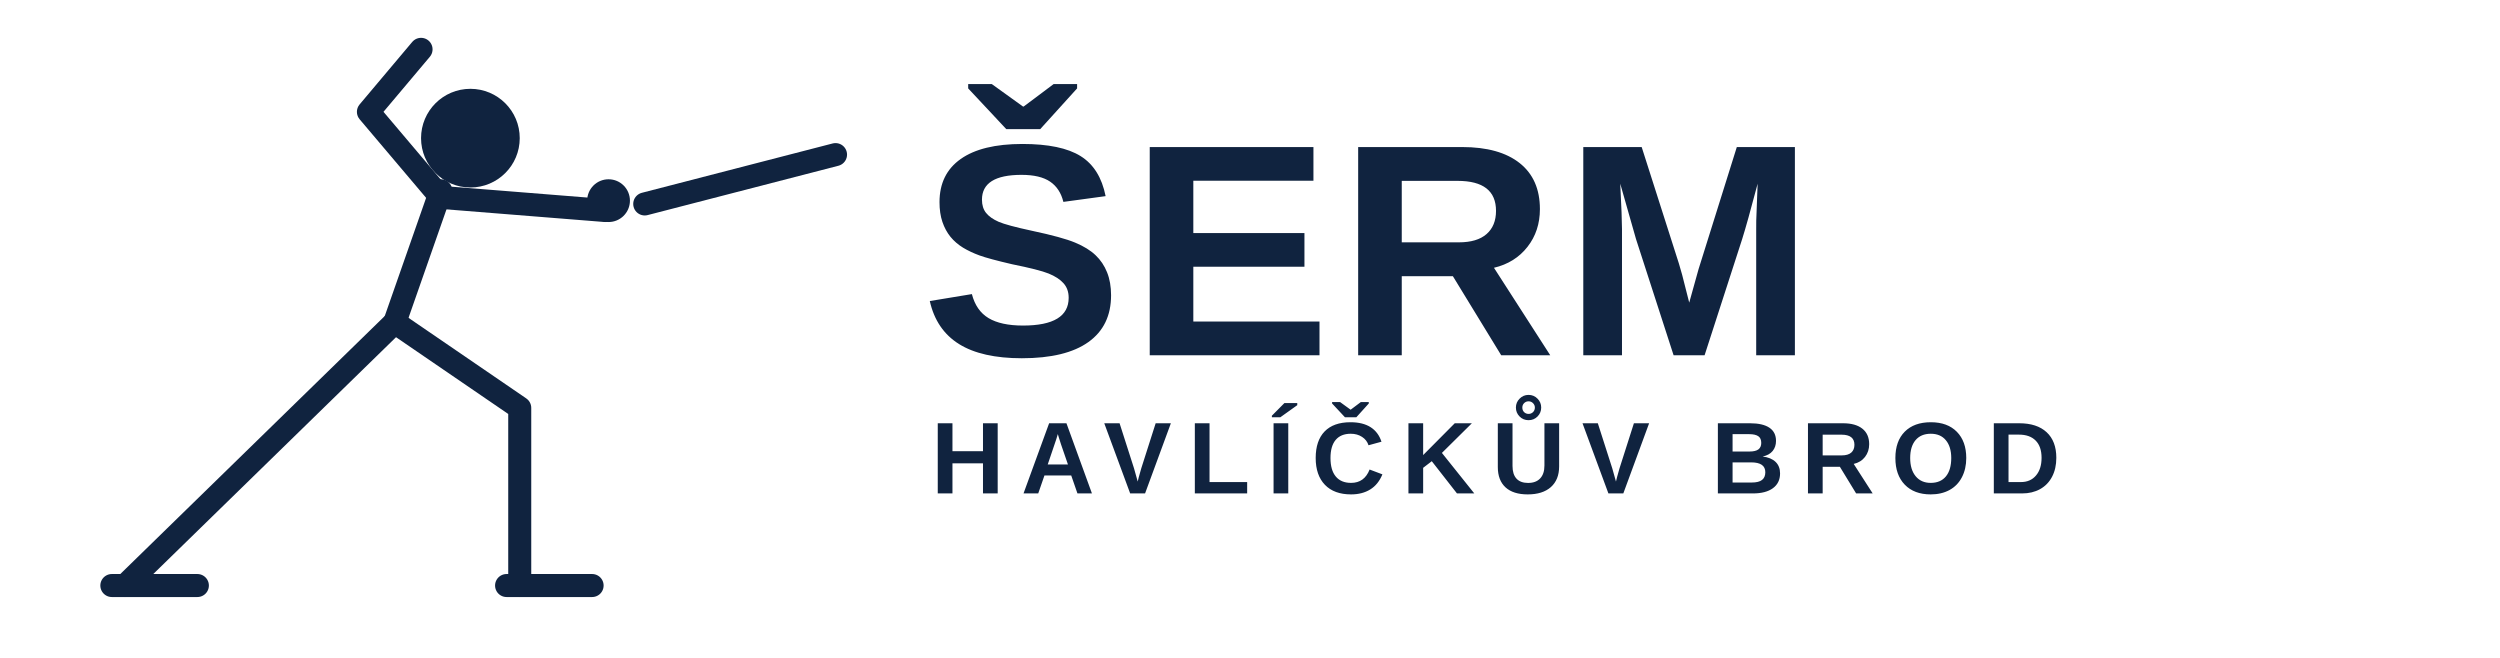
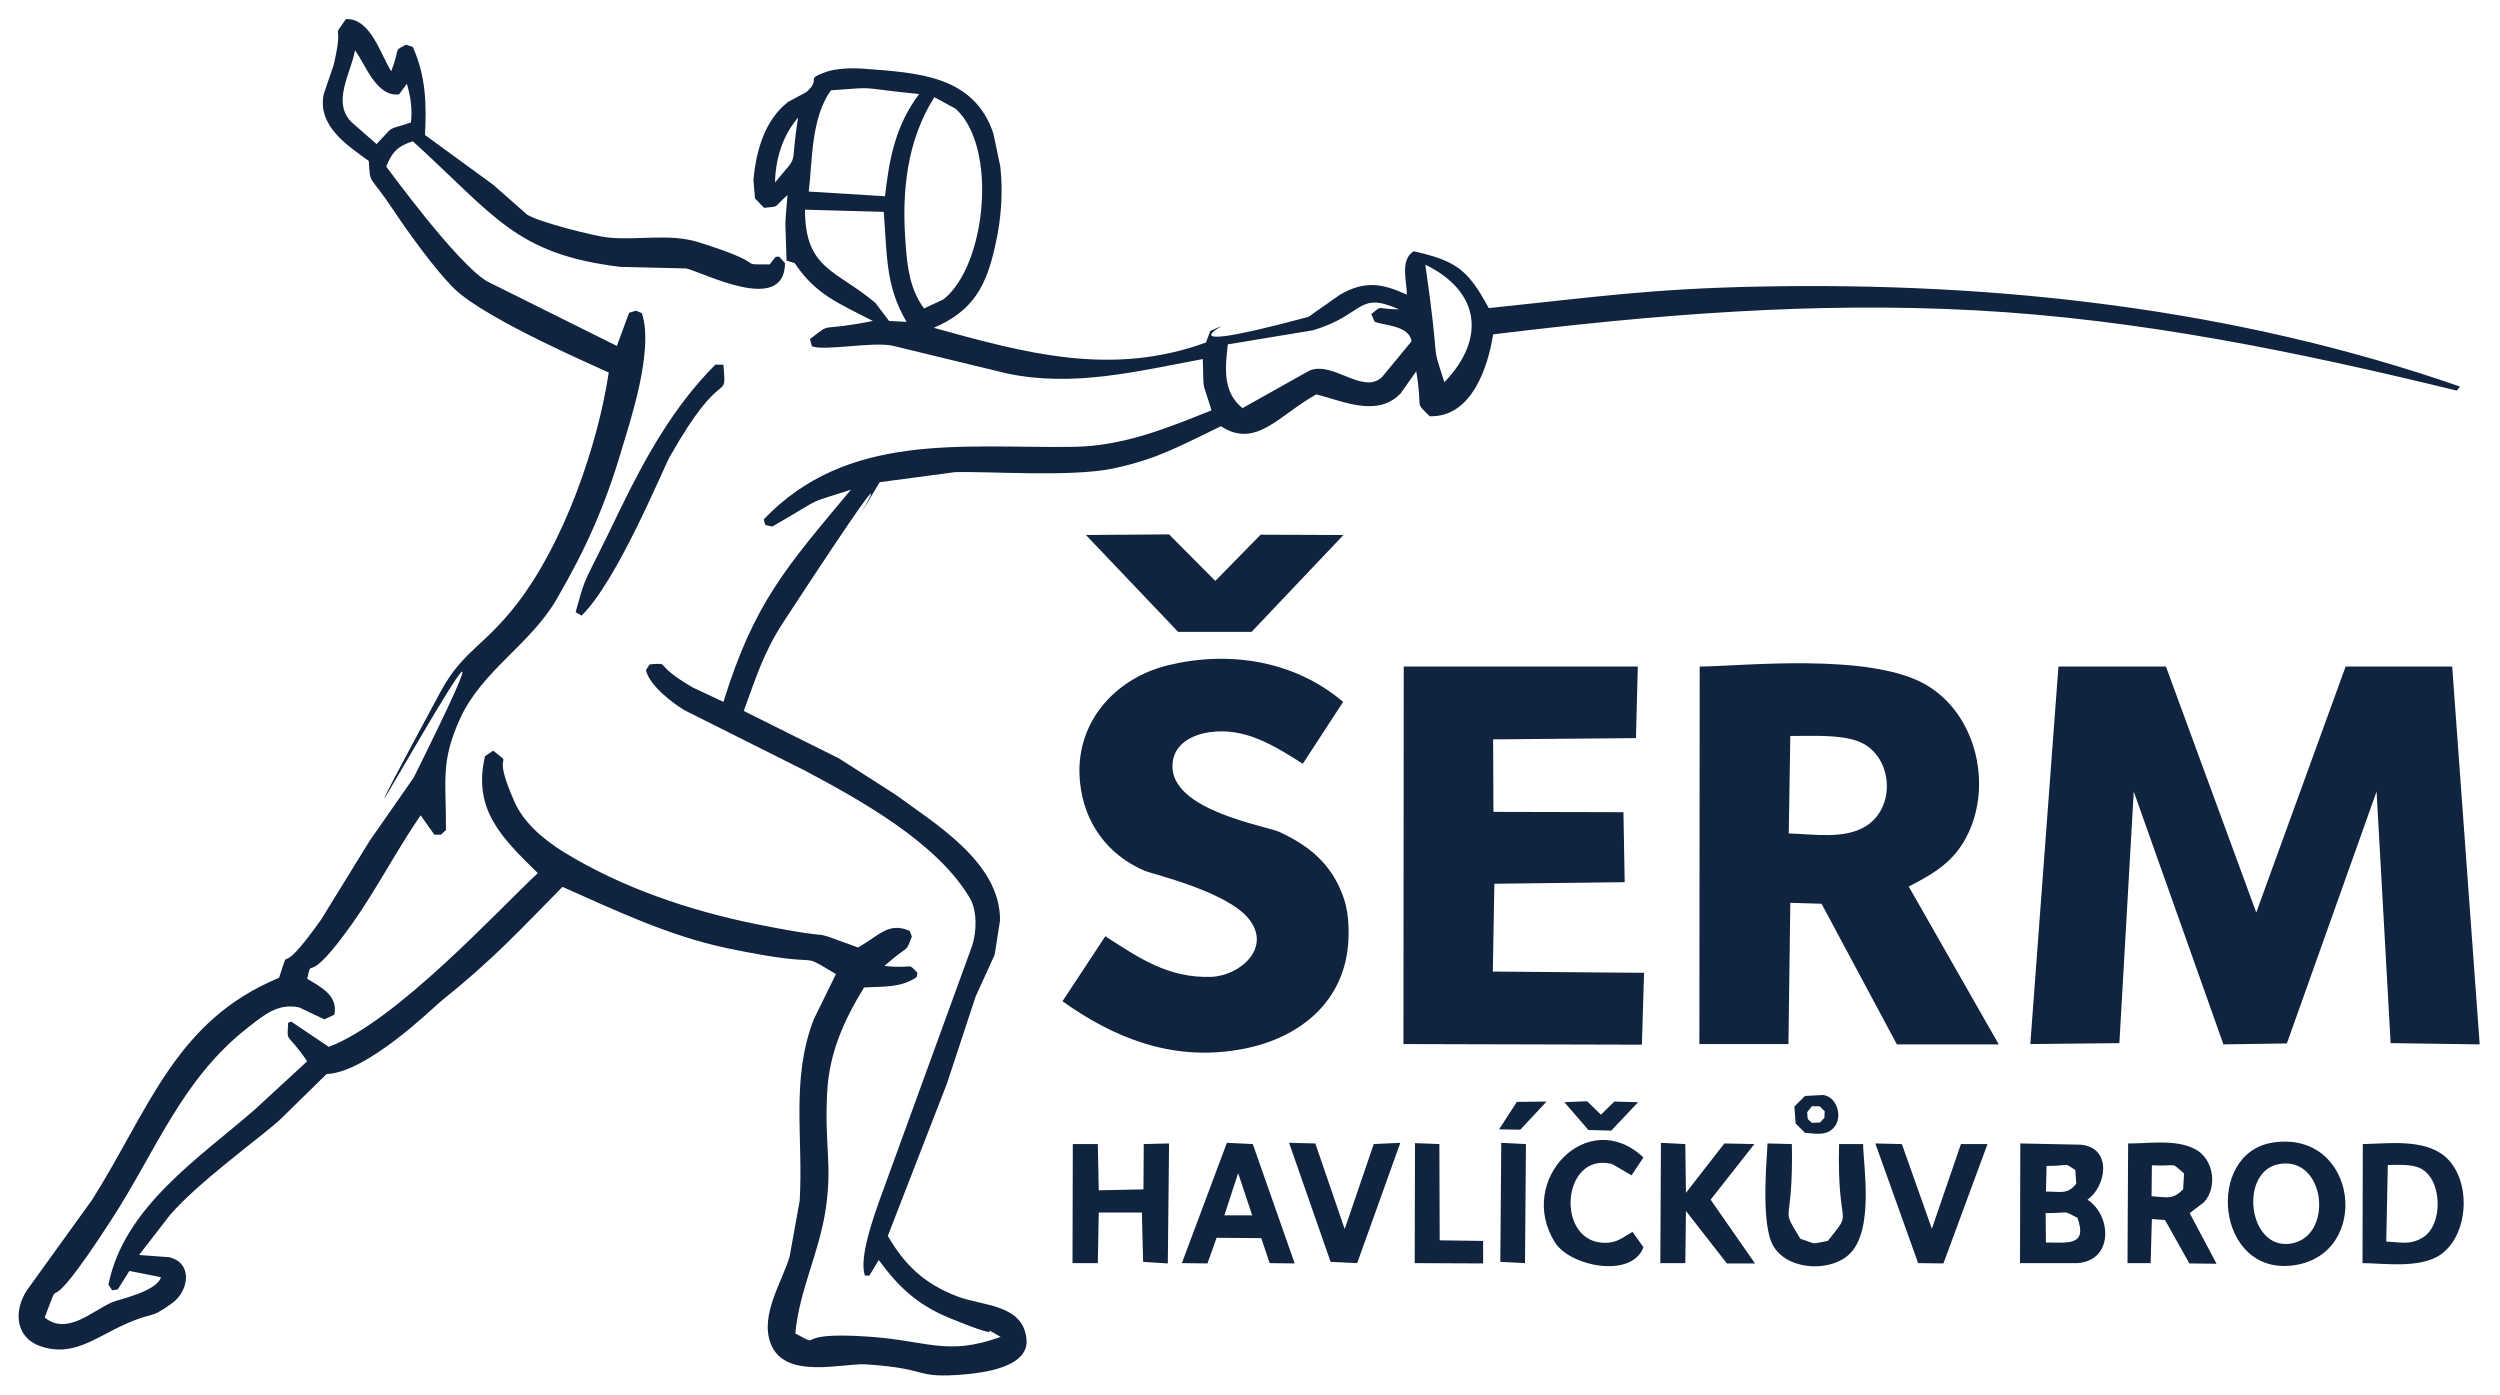
- <svg xmlns="http://www.w3.org/2000/svg" viewBox="0 0 760 200" role="img" aria-label="ŠERM Havlíčkův Brod">
-   <g transform="translate(8,2)" fill="none" stroke="#10233f" stroke-width="7" stroke-linecap="round" stroke-linejoin="round">
-     <path d="M30 176 L112 96 L150 122 L150 176" />
-     <path d="M26 176 L52 176" />
-     <path d="M146 176 L172 176" />
-     <path d="M112 96 L126 56" />
-     <path d="M126 58 L176 62" />
-     <path d="M126 58 L104 32 L120 13" />
-     <path d="M188 60 L246 45" />
-   </g>
-   <circle cx="143" cy="42" r="15" fill="#10233f" />
-   <circle cx="185" cy="61" r="6.5" fill="#10233f" />
-   <g fill="#10233f" font-family="Arial, 'Helvetica Neue', Helvetica, sans-serif">
-     <text x="280" y="108" font-size="92" font-weight="800" letter-spacing="2">ŠERM</text>
-     <text x="283" y="150" font-size="31" font-weight="600" letter-spacing="5">HAVLÍČKŮV BROD</text>
-   </g>
+ <svg xmlns="http://www.w3.org/2000/svg" viewBox="0 0 800.0 446.3" role="img" aria-label="ŠERM Havlíčkův Brod">
+   <path fill="#10233f" fill-rule="evenodd" d="M267.5 311.7C253.8 303.6 266.9 310.6 232.6 303.4C214.1 299.5 197.1 291.4 180.0 283.8C165.8 298.2 157.7 307.1 141.1 320.4C138.0 323.0 117.4 343.2 104.5 343.7L89.3 358.6C81.6 365.3 63.3 378.5 54.4 388.8L44.5 401.6L54.1 402.3C62.0 404.2 60.3 413.3 55.1 417.0C47.2 422.7 49.7 419.3 39.5 424.0C30.6 428.0 23.1 434.5 12.7 430.7C4.8 427.8 4.4 419.3 8.6 412.9L29.5 383.9C47.8 354.9 56.1 326.6 89.3 312.9C93.6 299.9 87.5 315.8 102.8 294.2L118.2 269.2L132.4 248.8C184.6 143.6 84.2 326.9 141.0 221.3C148.2 208.1 154.8 207.0 165.6 193.0C180.4 173.7 191.2 143.0 194.8 119.2C193.3 118.4 155.9 102.5 145.5 92.5C139.5 86.7 130.5 74.2 125.8 67.1C117.7 55.0 118.6 59.6 118.0 51.5C111.1 46.5 101.5 40.3 103.6 30.1L106.8 20.7C110.3 5.6 105.6 13.5 110.7 6.1C118.7 5.8 121.8 17.6 125.2 22.8C128.3 14.6 125.7 16.6 129.9 14.3L132.1 15.0C136.3 24.5 136.5 33.1 136.0 43.2L157.8 59.1L168.7 68.7C173.0 71.3 190.6 75.6 194.5 76.0C204.1 77.0 214.2 74.6 223.5 77.5C247.8 85.1 234.8 84.6 246.3 84.6L248.2 82.2L249.3 82.1L251.2 84.2C251.1 101.2 224.2 86.7 219.5 85.9L198.5 85.4C165.0 81.3 158.6 69.3 132.1 45.2C127.2 46.8 125.5 48.6 123.6 53.3C124.3 54.2 146.5 84.7 156.0 90.1L197.4 110.7L201.3 100.1C204.2 99.3 202.8 99.2 205.4 100.2C209.4 112.3 201.3 135.8 198.9 144.0C193.6 161.9 187.5 175.6 178.2 191.6C169.9 206.1 154.2 214.6 147.2 230.0C140.9 244.0 142.8 249.5 142.7 265.6L141.1 267.1L139.0 267.1L134.6 260.9C126.9 272.1 120.7 284.2 112.9 295.3C97.2 317.5 100.2 304.9 98.3 313.2C102.9 316.0 108.2 318.6 107.0 324.7L103.8 326.2L95.8 322.4C89.0 320.8 84.2 325.0 79.1 329.0C58.1 345.5 50.0 368.2 35.6 390.4C11.2 428.0 21.1 403.8 14.3 421.6C21.4 427.4 29.2 419.7 35.9 416.7C38.0 415.8 50.2 413.3 51.5 408.7L41.4 406.7L37.7 412.6L35.9 412.9L34.7 411.1C39.6 386.2 64.1 370.3 81.6 355.0L98.3 339.6C91.4 329.6 91.9 334.2 92.2 327.3L93.2 326.9L105.2 335.0C126.8 326.9 159.7 290.9 172.1 279.4C160.6 268.1 151.2 259.1 155.2 242.0L157.8 240.2C165.2 246.1 156.6 238.4 164.6 256.5C167.6 263.4 174.2 268.8 180.3 272.6C199.0 284.1 220.9 291.5 242.4 295.8C272.9 301.9 255.1 296.2 274.6 303.2C281.4 299.3 284.4 294.9 291.1 297.9L291.8 299.7C289.5 305.5 291.5 301.6 283.0 309.1C293.0 310.1 290.2 307.8 293.6 311.3L293.3 312.7C288.1 316.2 282.7 315.6 276.5 316.0C270.1 326.4 265.4 336.8 264.7 349.4C263.8 367.3 266.4 372.4 264.2 387.1C262.1 401.0 255.8 412.8 254.5 426.7C264.2 431.9 252.1 426.0 277.6 427.7C296.6 428.9 302.9 434.1 320.2 427.8C310.3 422.1 326.4 431.0 303.7 421.7C293.5 417.5 287.5 411.8 281.2 403.2L278.2 408.2L276.8 408.2C274.7 402.7 279.8 388.8 281.4 384.2L311.1 302.6C312.5 298.3 312.8 291.5 310.3 287.3C299.8 269.6 275.6 256.2 257.6 246.6L219.1 227.3C215.8 225.4 207.7 219.4 206.7 214.4L207.9 212.6C215.2 212.1 208.1 212.1 221.7 220.0L231.5 224.6C241.3 193.0 251.4 181.7 272.3 156.7C256.3 161.9 264.8 158.4 247.1 168.5L244.9 168.0L244.4 166.2C271.1 138.2 307.7 143.4 342.9 143.0C359.0 142.9 373.0 137.2 387.7 131.3C384.4 120.7 385.3 126.1 384.9 114.9C363.9 118.8 343.5 124.0 322.2 119.5L285.5 110.6C279.0 109.3 263.8 112.4 259.8 110.8L259.2 108.5C266.9 102.6 261.0 106.4 279.3 102.7C268.1 96.9 261.1 94.3 254.3 84.2L251.7 83.4C251.3 68.0 251.0 75.0 252.0 62.4C247.0 66.9 249.7 65.9 244.5 66.5L241.6 63.5L241.1 57.7C241.9 48.5 244.6 38.5 252.2 32.6L258.0 29.5C263.1 25.0 257.4 25.6 263.8 23.2C267.3 21.8 272.9 21.7 276.5 22.0C293.4 23.3 311.7 24.0 317.9 42.8L320.1 53.3C321.0 61.5 320.4 70.0 318.6 78.0C315.7 91.6 311.4 99.5 298.8 104.9C327.8 112.9 355.5 120.7 385.9 109.6L387.3 105.9C401.4 99.6 363.7 116.2 418.7 101.4L428.8 94.3C436.7 89.7 442.4 90.7 450.2 94.3C450.2 90.1 447.9 83.1 452.4 80.4C466.0 83.5 469.7 86.2 476.4 98.6C511.7 94.9 528.3 92.4 563.1 91.7C639.0 90.2 715.3 98.7 787.2 123.7L786.2 125.0C735.3 112.6 684.5 102.1 632.0 99.3C580.2 96.5 529.2 100.7 477.8 107.0C476.2 117.3 471.0 133.6 457.5 133.2C452.4 128.1 455.4 132.0 453.2 118.8L448.2 125.9C440.7 133.7 429.7 128.3 421.2 126.2C409.2 132.9 401.9 143.7 390.7 136.4C377.7 142.6 370.7 146.8 356.3 149.9C342.7 152.8 315.1 150.7 305.5 151.1L281.5 154.3C260.9 188.6 304.1 117.4 250.6 199.2C244.3 208.9 241.9 216.9 238.0 227.5L268.5 242.7L286.6 254.3C298.6 263.2 320.3 275.9 320.0 294.6L318.3 305.5L312.2 318.9L303.0 346.8L284.1 395.5C289.5 404.8 295.8 410.8 306.2 414.8C314.4 418.0 327.6 417.2 328.5 428.8C329.1 437.7 314.1 439.3 308.8 439.8C291.9 441.2 298.4 438.0 277.2 436.6C269.8 436.1 251.0 441.7 246.6 429.9C243.1 420.7 250.5 409.8 252.7 402.0L255.9 384.2C257.1 364.1 253.0 345.3 260.4 326.2L267.5 311.7Z M120.5 46.1C126.7 39.7 123.1 42.0 131.5 39.2C132.0 34.8 131.4 31.0 130.2 26.8L127.7 30.2C120.4 31.1 116.9 20.5 113.6 16.1C112.3 23.5 106.1 32.7 112.5 39.1L120.5 46.1Z M283.2 62.8C284.6 50.4 286.6 40.2 294.1 30.1C272.5 27.9 281.9 27.8 265.9 28.9C259.5 37.8 260.0 51.3 258.8 61.3L283.2 62.8Z M295.7 98.7L301.9 95.8C315.6 85.0 319.4 47.1 305.8 34.8L299.0 31.1C290.1 45.1 288.5 61.7 289.8 78.0C290.3 85.4 291.2 92.7 295.7 98.7Z M248.0 58.4C256.2 48.4 252.6 54.9 255.4 37.6C250.4 43.5 248.2 50.7 248.0 58.4Z M290.1 103.0C283.3 91.5 283.9 81.6 282.8 67.8L257.6 67.1C257.6 86.2 267.5 86.3 280.1 96.9L284.5 102.7L290.1 103.0Z M462.2 122.3C475.6 108.4 473.6 93.2 456.1 84.7C461.2 119.9 457.5 107.8 462.2 122.3Z M397.6 130.6L419.0 118.6C426.6 115.4 436.2 126.5 442.3 120.6L451.7 109.2C450.9 104.2 443.3 104.2 439.9 103.0L438.8 100.5C442.6 97.5 440.0 98.9 447.7 99.0C434.2 93.0 436.7 100.8 420.1 105.7L392.9 110.2C392.1 117.4 391.1 125.4 397.6 130.6Z M186.1 197.0L184.2 195.9C188.0 182.3 185.9 189.2 198.3 163.3C206.5 146.4 215.6 130.0 228.9 116.7L231.5 116.7C232.5 129.9 231.8 115.3 214.3 146.2C212.1 150.2 197.5 185.9 186.1 197.0Z M400.5 202.2L377.0 202.2L347.5 171.2L374.1 171.0L388.9 185.9L403.4 171.1L429.9 171.2L400.5 202.2Z M340.0 320.4L353.7 299.6C364.7 306.7 373.9 313.0 387.5 312.6C396.8 312.3 407.2 303.2 399.5 293.9C392.4 285.2 368.5 279.6 366.4 278.7C354.4 273.6 346.9 263.3 345.6 250.3C343.7 231.8 356.3 217.2 373.7 212.9C393.3 208.1 414.3 211.4 429.8 224.6L416.9 244.4C407.7 238.6 398.5 232.7 387.1 234.3C381.4 235.1 375.6 238.1 375.2 244.5C374.2 259.4 405.2 264.2 409.6 266.3C419.2 270.8 425.9 276.5 429.6 286.3C431.4 290.8 431.7 296.0 431.5 300.8C430.5 321.1 415.0 333.0 395.8 336.0C374.9 339.4 356.7 332.3 340.0 320.4Z M525.4 334.3L449.1 334.1L449.2 213.3L524.1 213.3L523.5 236.2L477.8 236.6L477.9 259.8L519.5 259.9L519.9 282.3L478.2 282.8L477.7 310.9L526.1 311.3L525.4 334.3Z M639.6 334.2L607.0 334.2L582.9 289.2L572.9 288.9L572.3 334.1L543.8 334.1L543.9 213.3C557.3 213.2 598.0 208.7 616.1 219.0C632.8 228.5 638.2 252.6 628.5 269.2C624.2 276.5 618.1 279.9 610.8 283.7L639.6 334.2Z M793.5 334.2L765.0 333.8L760.5 253.3L731.8 333.9L711.5 334.2L682.8 253.3L678.2 333.8L649.7 334.1L658.7 213.3L693.1 213.3L722.0 292.0L750.6 213.3L784.7 213.3L793.5 334.2Z M572.9 235.5L572.4 266.7C580.1 266.9 590.3 268.7 597.2 264.3C607.2 257.9 605.5 241.0 594.3 237.1C588.0 234.9 578.8 235.6 572.9 235.5Z M577.6 362.5L574.6 359.5L574.2 354.1L577.6 350.7L583.4 350.4C587.6 350.9 589.4 356.6 587.5 359.9C585.2 363.7 581.3 362.8 577.6 362.5Z M486.5 361.5L479.7 361.4L485.4 352.6L494.9 352.5L486.5 361.5Z M515.6 361.8L508.3 361.6L500.6 352.7L507.9 352.4L512.3 356.7L516.6 352.5L524.2 352.7L515.6 361.8Z M582.4 359.2L583.8 357.7L583.9 355.6L582.3 354.0L579.8 354.0L578.3 355.9C578.6 358.7 578.0 357.6 579.8 359.3L582.4 359.2Z M525.9 370.4L522.1 376.1L515.9 372.5C499.5 368.3 497.5 398.3 514.1 397.7C517.8 397.5 519.0 396.1 522.4 394.2L525.9 399.1C522.2 409.2 502.5 405.3 497.6 397.6C485.0 377.6 508.3 353.7 525.9 370.4Z M734.0 404.9C709.1 408.4 705.4 368.9 727.4 365.6C754.6 361.6 759.1 401.4 734.0 404.9Z M373.7 404.3L365.8 403.8L365.4 388.0L351.6 388.0L351.3 404.2L343.2 404.2L343.3 366.1L351.3 366.1L351.6 380.9L365.9 380.6L366.0 366.1L374.1 365.9L373.7 404.3Z M414.3 404.3L406.3 404.2L403.6 396.2L389.3 396.1L386.4 404.3L378.2 404.2L392.6 365.7L400.9 366.1L414.3 404.3Z M434.3 404.2L425.8 403.8L412.5 365.7L420.9 365.9L430.3 393.3L439.6 366.1L448.1 365.7L434.3 404.2Z M488.0 404.2L480.1 403.8L480.4 365.7L488.3 366.1L488.0 404.2Z M474.6 404.3L452.7 404.2L452.8 365.8L460.6 366.1L460.7 396.9L474.6 397.1L474.6 404.3Z M561.6 404.3L552.6 404.3L539.5 387.5L539.3 404.2L531.3 404.2L531.5 365.7L539.3 366.1L539.5 381.7L551.8 365.9L561.4 366.1L547.4 383.9L561.6 404.3Z M565.6 365.9L573.4 366.1C573.9 394.1 569.3 385.0 576.1 396.4C581.9 398.3 579.0 398.1 584.9 397.1C593.5 386.2 587.8 394.9 588.5 366.1L596.2 366.1C596.2 372.7 600.0 394.3 591.4 401.7C584.8 407.4 570.7 406.3 566.9 397.6C563.4 389.4 565.6 368.6 565.6 365.9Z M621.9 404.3L613.8 404.2L600.1 365.9L608.6 366.1L618.2 393.2L627.5 366.1L636.0 366.1L621.9 404.3Z M646.4 404.2L646.5 365.9L665.8 366.3C676.0 367.2 674.1 379.6 668.0 383.9C675.5 388.7 676.6 403.1 665.0 404.2L646.4 404.2Z M709.3 404.4L700.6 404.3L692.8 390.4L688.6 390.1L688.2 404.2L680.8 404.2L681.0 365.9C687.4 366.0 696.0 364.4 702.4 367.7C708.4 370.8 709.7 379.8 705.3 384.7L700.7 388.2L709.3 404.4Z M756.0 404.2L756.1 366.1C763.8 366.0 775.3 364.3 782.2 369.9C790.9 377.1 790.3 394.8 781.1 401.4C774.5 406.1 762.4 404.2 756.0 404.2Z M732.7 398.0C747.0 396.2 744.4 369.8 729.3 372.5C716.5 374.8 719.3 399.7 732.7 398.0Z M698.6 380.6L698.9 375.5C694.3 371.6 697.4 373.3 688.6 372.9L688.5 382.8C693.6 383.1 695.2 384.0 698.6 380.6Z M764.1 372.8L763.6 397.3C768.2 397.5 771.2 398.5 775.3 396.0C781.9 392.0 781.6 377.4 774.6 373.9C771.7 372.4 767.0 372.8 764.1 372.8Z M664.4 378.8L664.1 374.4C660.1 371.8 662.9 373.1 654.9 373.1L654.7 381.3C659.7 381.3 661.5 382.3 664.4 378.8Z M400.7 388.9L396.2 375.4L391.8 388.9L400.7 388.9Z M664.8 389.7C659.6 387.1 662.9 388.2 654.6 388.2L654.7 397.6C661.8 397.6 668.0 398.8 664.8 389.7Z" />
</svg>
